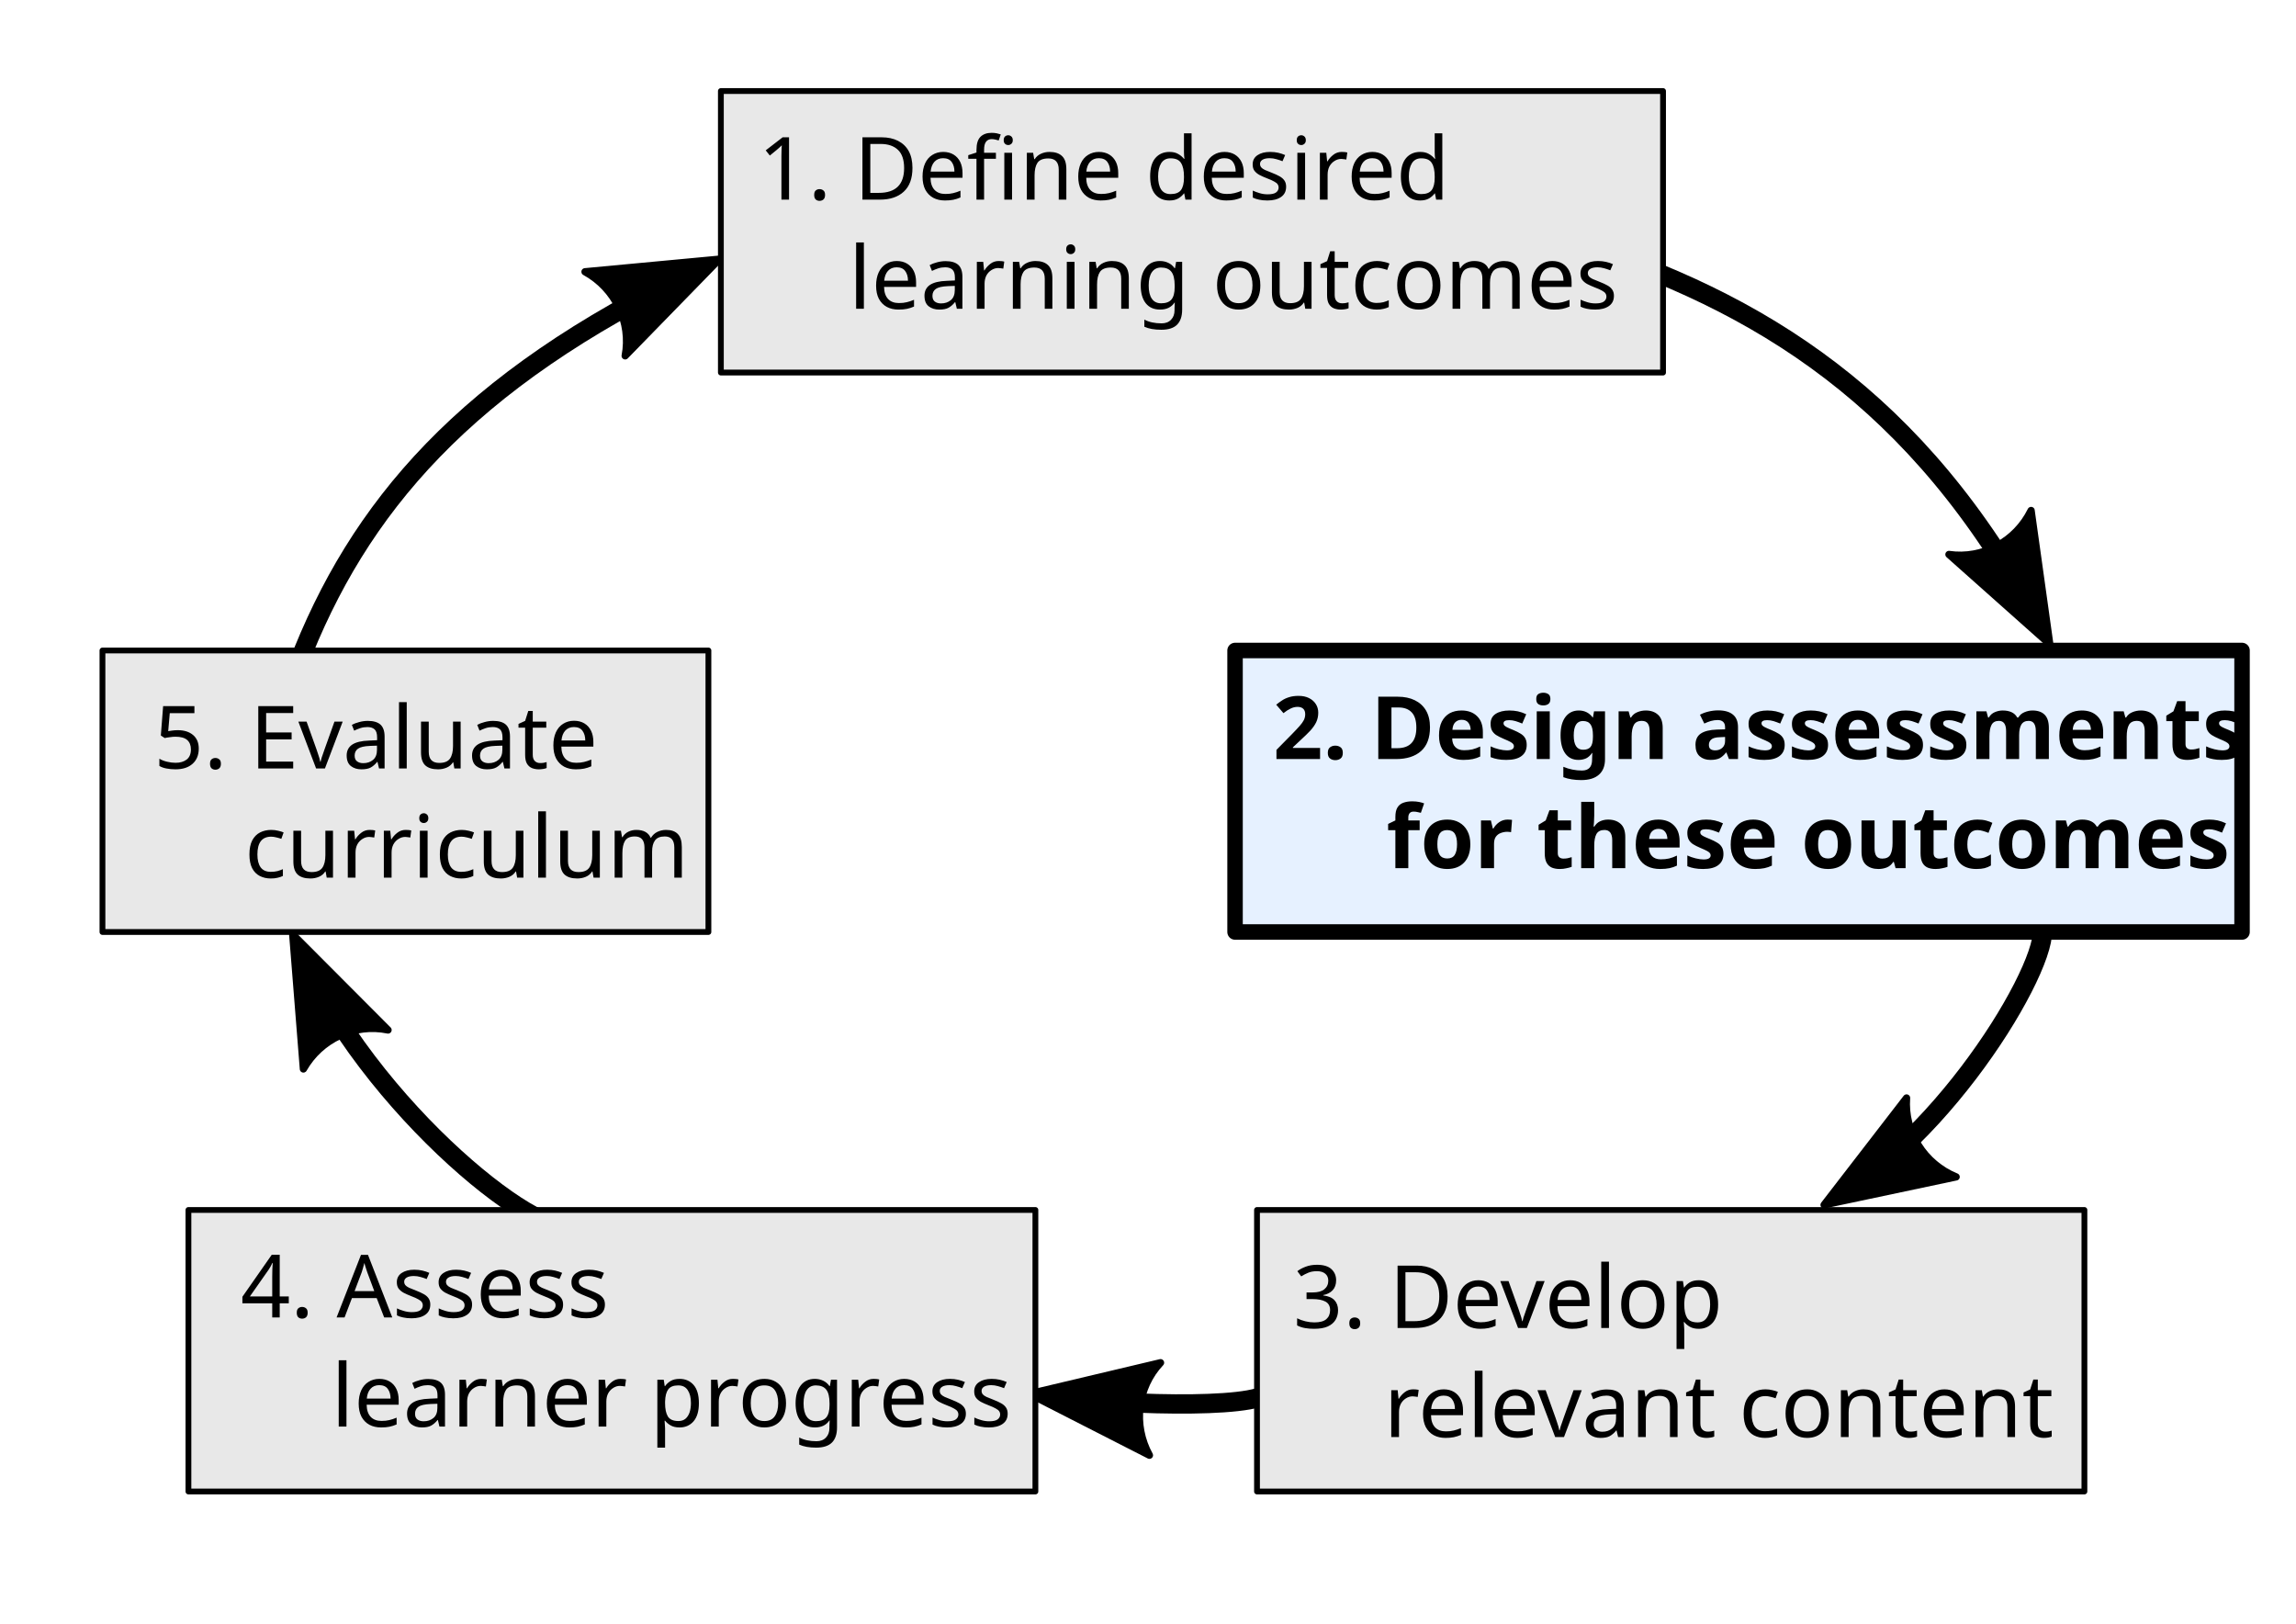
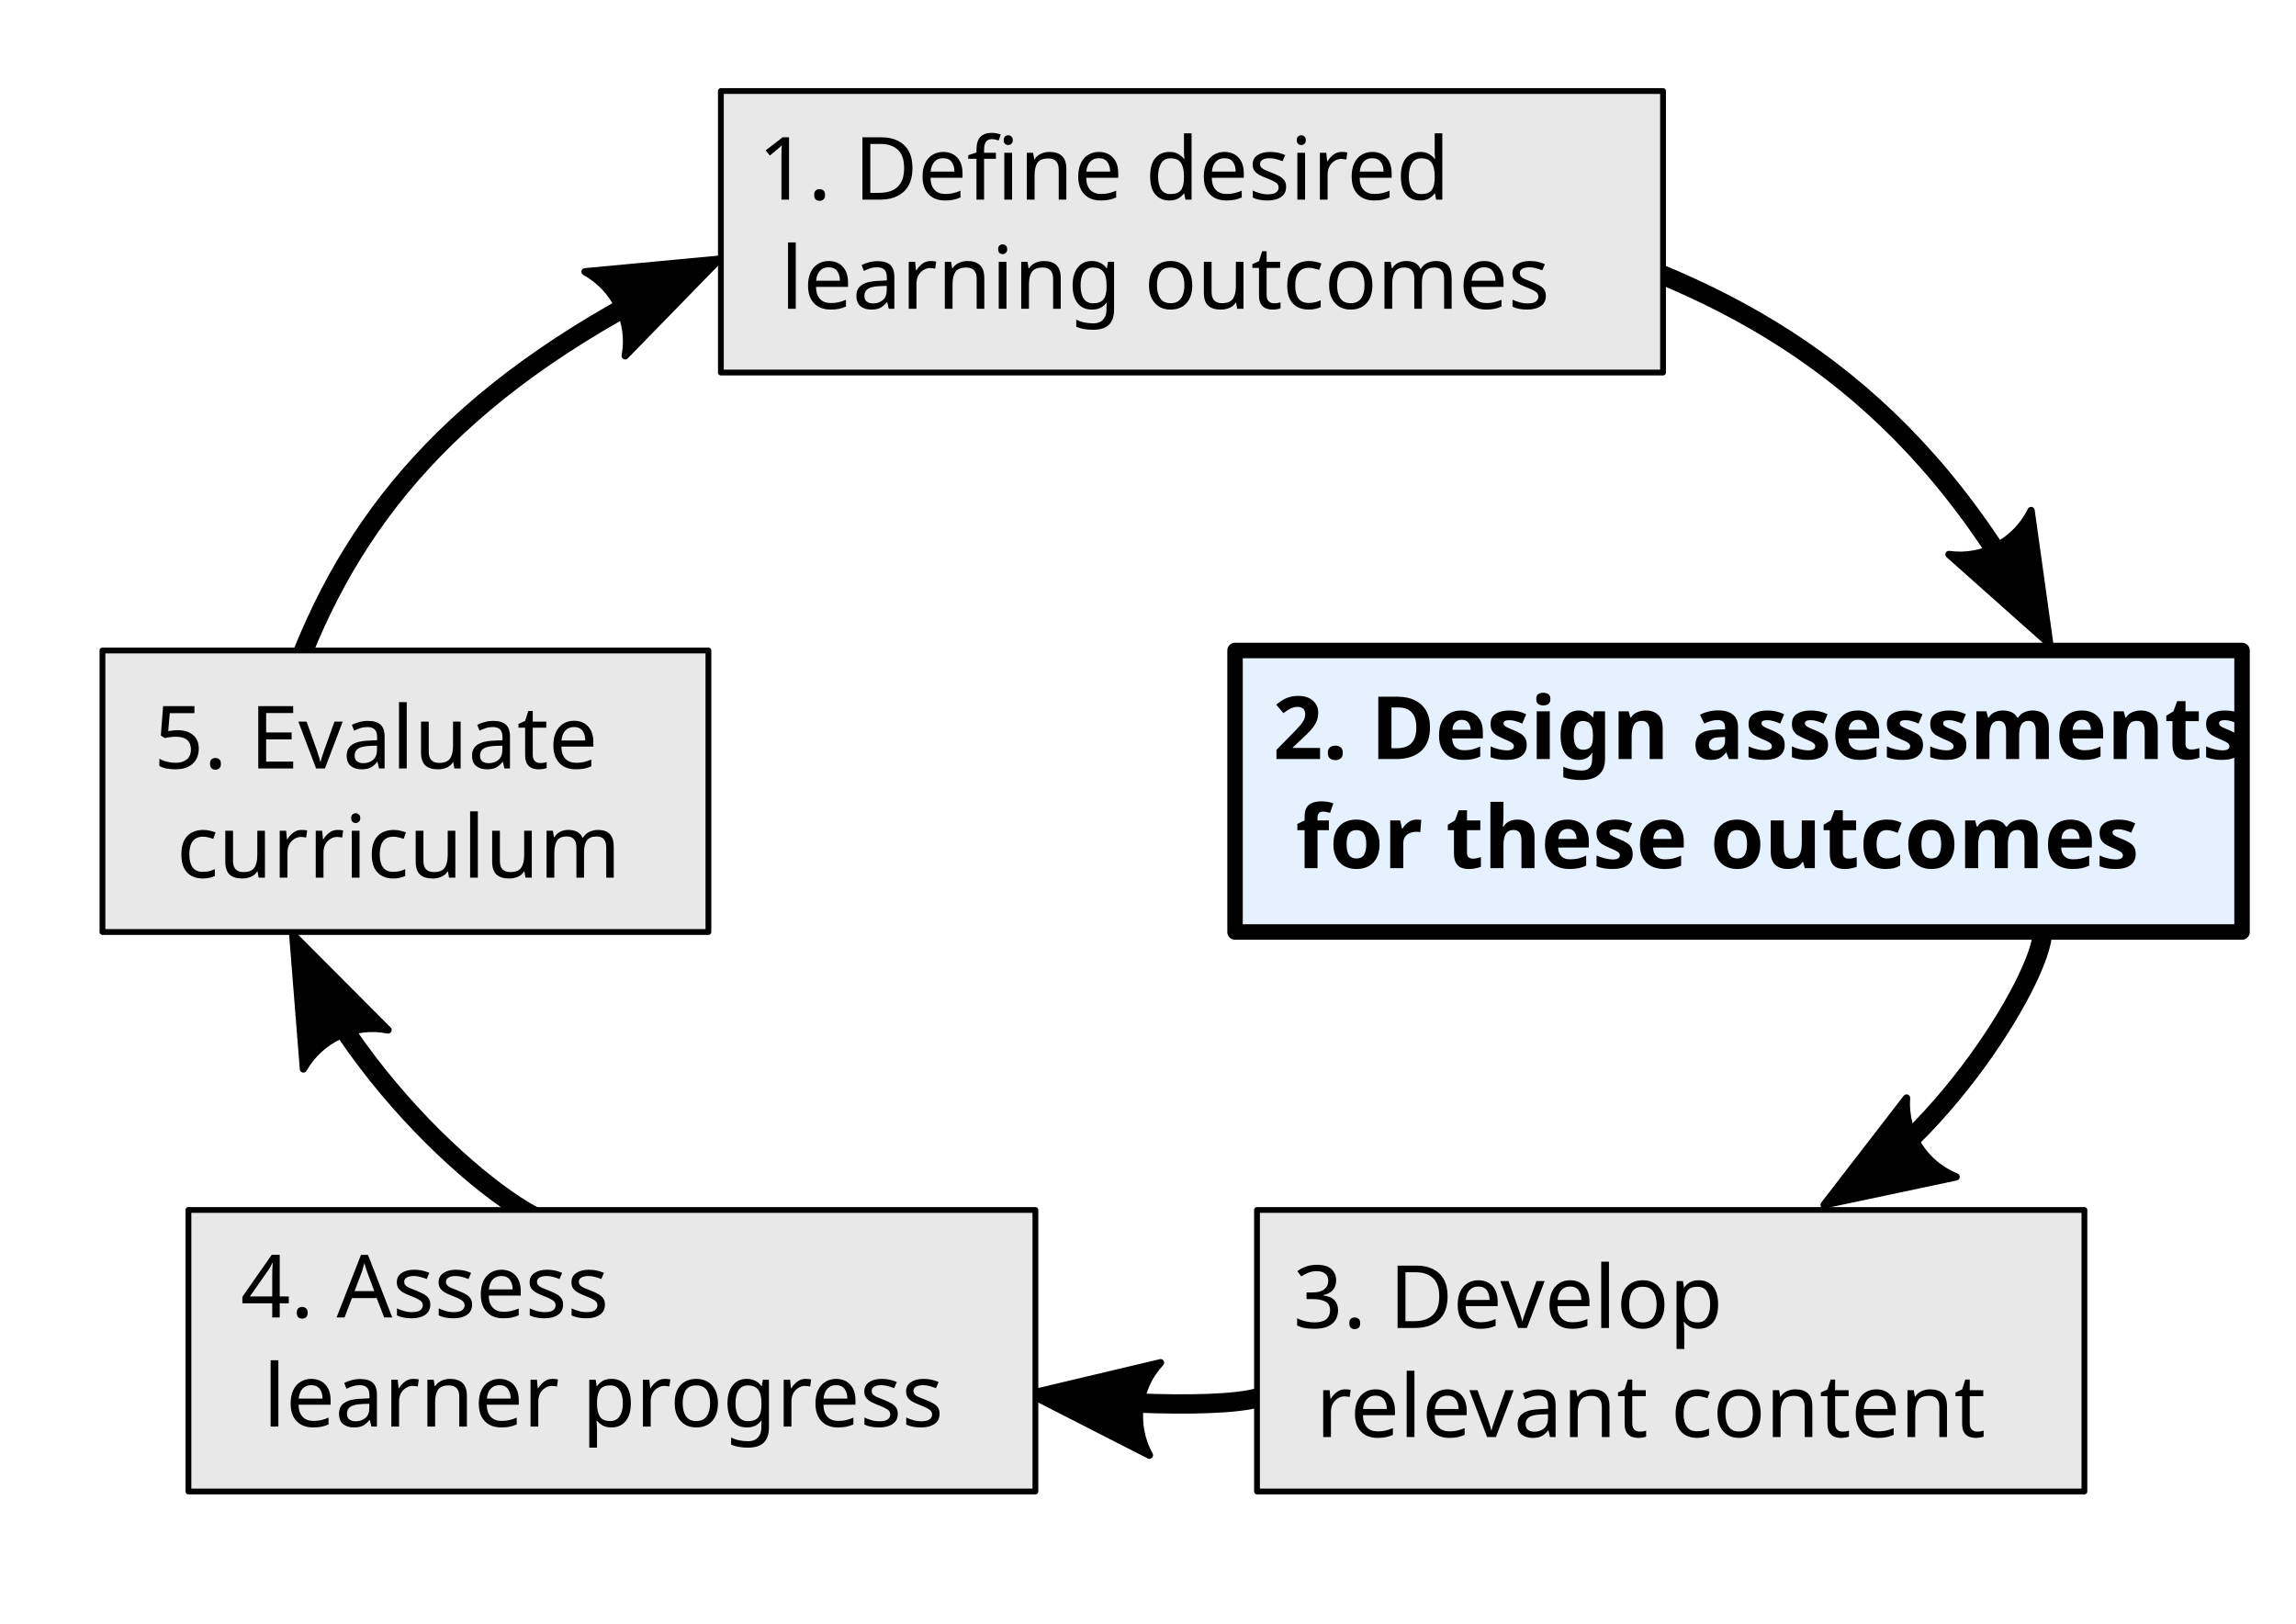
- <svg xmlns="http://www.w3.org/2000/svg" width="297mm" height="210mm" version="1.1" viewBox="0 0 297 210" id="svg1151">
+ <svg xmlns="http://www.w3.org/2000/svg" id="svg1151" width="297mm" height="210mm" version="1.1" viewBox="0 0 297 210">
  <defs id="defs1095">
-     <marker id="Arrow2Mend" overflow="visible" orient="auto">
-       <path transform="scale(.6) rotate(180) translate(0)" d="m8.719 4.034-10.926-4.018 10.926-4.018c-1.746 2.372-1.735 5.617-6e-7 8.035z" fill-rule="evenodd" stroke="#000" stroke-linejoin="round" stroke-width=".625" id="path1080" />
+     <marker id="Arrow2Mend" orient="auto" overflow="visible">
+       <path id="path1080" fill-rule="evenodd" stroke="#000" stroke-linejoin="round" stroke-width=".625" d="m8.719 4.034-10.926-4.018 10.926-4.018c-1.746 2.372-1.735 5.617-6e-7 8.035z" transform="scale(.6) rotate(180) translate(0)" />
    </marker>
-     <marker id="Arrow2Mend-8" overflow="visible" orient="auto">
-       <path transform="scale(-.6)" d="m8.719 4.034-10.926-4.018 10.926-4.018c-1.746 2.372-1.735 5.617-6e-7 8.035z" fill-rule="evenodd" stroke="#000" stroke-linejoin="round" stroke-width=".625" id="path1083" />
+     <marker id="Arrow2Mend-8" orient="auto" overflow="visible">
+       <path id="path1083" fill-rule="evenodd" stroke="#000" stroke-linejoin="round" stroke-width=".625" d="m8.719 4.034-10.926-4.018 10.926-4.018c-1.746 2.372-1.735 5.617-6e-7 8.035z" transform="scale(-.6)" />
    </marker>
-     <marker id="Arrow2Mend-8-9" overflow="visible" orient="auto">
-       <path transform="scale(-.6)" d="m8.719 4.034-10.926-4.018 10.926-4.018c-1.746 2.372-1.735 5.617-6e-7 8.035z" fill-rule="evenodd" stroke="#000" stroke-linejoin="round" stroke-width=".625" id="path1086" />
+     <marker id="Arrow2Mend-8-9" orient="auto" overflow="visible">
+       <path id="path1086" fill-rule="evenodd" stroke="#000" stroke-linejoin="round" stroke-width=".625" d="m8.719 4.034-10.926-4.018 10.926-4.018c-1.746 2.372-1.735 5.617-6e-7 8.035z" transform="scale(-.6)" />
    </marker>
-     <marker id="Arrow2Mend-8-7" overflow="visible" orient="auto">
-       <path transform="scale(-.6)" d="m8.719 4.034-10.926-4.018 10.926-4.018c-1.746 2.372-1.735 5.617-6e-7 8.035z" fill-rule="evenodd" stroke="#000" stroke-linejoin="round" stroke-width=".625" id="path1089" />
+     <marker id="Arrow2Mend-8-7" orient="auto" overflow="visible">
+       <path id="path1089" fill-rule="evenodd" stroke="#000" stroke-linejoin="round" stroke-width=".625" d="m8.719 4.034-10.926-4.018 10.926-4.018c-1.746 2.372-1.735 5.617-6e-7 8.035z" transform="scale(-.6)" />
    </marker>
-     <marker id="Arrow2Mend-6" overflow="visible" orient="auto">
-       <path transform="scale(-.6)" d="m8.719 4.034-10.926-4.018 10.926-4.018c-1.746 2.372-1.735 5.617-6e-7 8.035z" fill-rule="evenodd" stroke="#000" stroke-linejoin="round" stroke-width=".625" id="path1092" />
+     <marker id="Arrow2Mend-6" orient="auto" overflow="visible">
+       <path id="path1092" fill-rule="evenodd" stroke="#000" stroke-linejoin="round" stroke-width=".625" d="m8.719 4.034-10.926-4.018 10.926-4.018c-1.746 2.372-1.735 5.617-6e-7 8.035z" transform="scale(-.6)" />
    </marker>
  </defs>
-   <path d="M 38.506,86.081 C 46.335,65.667 60.176,49.257 90.082,34.969" marker-end="url(#Arrow2Mend-6)" id="path1099" style="fill:none;stroke:#000000;stroke-width:2.5" />
-   <path d="m 203.25,31.295 c 24.518,7.701 44.967,20.42 60.319,49.114" marker-end="url(#Arrow2Mend)" id="path1101" style="fill:none;stroke:#000000;stroke-width:2.5" />
-   <path d="M 74.21,157.45 C 73.65,163.373 49.226,145.459 39.272,123.845" marker-end="url(#Arrow2Mend-8-7)" id="path1103" style="fill:none;stroke:#000000;stroke-width:2.5" />
-   <path d="m 164.261,179.55 c 0.559,2.754 -18.036,2.273 -27.84,1.095" marker-end="url(#Arrow2Mend-8-9)" id="path1105" style="fill:none;stroke:#000000;stroke-width:2.5" />
-   <path d="m 263.37,119.11 c 4.34,0.56 -8.788,24.984 -24.626,34.938" marker-end="url(#Arrow2Mend-8)" id="path1107" style="fill:none;stroke:#000000;stroke-width:2.5" />
-   <rect x="93.249" y="11.774" width="121.875" height="36.409" fill="#ffd6d8" stroke="#000000" stroke-linejoin="round" stroke-width="1.058" id="rect1111" style="fill:#e8e8e8;fill-opacity:1;stroke-width:0.75;stroke-miterlimit:4;stroke-dasharray:none" />
-   <text x="98.049" y="25.819" font-family="Mulish" font-size="11.289px" font-weight="600" stroke-width="0.265" style="line-height:1.25;-inkscape-font-specification:Mulish;font-family:Mulish;font-weight:normal;font-style:normal;font-stretch:normal;font-variant:normal;" xml:space="preserve" id="text1117">
-     <tspan id="tspan1761" x="98.049" y="25.819" style="font-style:normal;font-variant:normal;font-weight:normal;font-stretch:normal;font-family:Mulish;-inkscape-font-specification:Mulish;">
-       <tspan x="98.049" y="25.819" id="tspan1113" style="font-style:normal;font-variant:normal;font-weight:normal;font-stretch:normal;font-family:Mulish;-inkscape-font-specification:Mulish;">1. Define desired</tspan>
+   <path id="path1099" marker-end="url(#Arrow2Mend-6)" d="M 38.506,86.081 C 46.335,65.667 60.176,49.257 90.082,34.969" style="fill:none;stroke:#000;stroke-width:2.5" />
+   <path id="path1101" marker-end="url(#Arrow2Mend)" d="m 203.25,31.295 c 24.518,7.701 44.967,20.42 60.319,49.114" style="fill:none;stroke:#000;stroke-width:2.5" />
+   <path id="path1103" marker-end="url(#Arrow2Mend-8-7)" d="M 74.21,157.45 C 73.65,163.373 49.226,145.459 39.272,123.845" style="fill:none;stroke:#000;stroke-width:2.5" />
+   <path id="path1105" marker-end="url(#Arrow2Mend-8-9)" d="m 164.261,179.55 c 0.559,2.754 -18.036,2.273 -27.84,1.095" style="fill:none;stroke:#000;stroke-width:2.5" />
+   <path id="path1107" marker-end="url(#Arrow2Mend-8)" d="m 263.37,119.11 c 4.34,0.56 -8.788,24.984 -24.626,34.938" style="fill:none;stroke:#000;stroke-width:2.5" />
+   <rect id="rect1111" width="121.875" height="36.409" x="93.249" y="11.774" fill="#ffd6d8" stroke="#000" stroke-linejoin="round" stroke-width="1.058" style="fill:#e8e8e8;fill-opacity:1;stroke-width:.75;stroke-miterlimit:4;stroke-dasharray:none" />
+   <text id="text1117" x="98.049" y="25.819" stroke-width=".265" font-family="Mulish" font-size="11.289" font-weight="600" style="line-height:1.25;-inkscape-font-specification:Mulish;font-family:Mulish;font-weight:400;font-style:normal;font-stretch:normal;font-variant:normal" xml:space="preserve">
+     <tspan id="tspan1761" x="98.049" y="25.819" style="font-style:normal;font-variant:normal;font-weight:400;font-stretch:normal;font-family:Mulish;-inkscape-font-specification:Mulish">
+       <tspan id="tspan1113" x="98.049" y="25.819" style="font-style:normal;font-variant:normal;font-weight:400;font-stretch:normal;font-family:Mulish;-inkscape-font-specification:Mulish">1. Define desired</tspan>
    </tspan>
-     <tspan id="tspan1763" x="98.049" y="39.93" style="font-style:normal;font-variant:normal;font-weight:normal;font-stretch:normal;font-family:Mulish;-inkscape-font-specification:Mulish;">    learning outcomes</tspan>
+     <tspan id="tspan1763" x="98.049" y="39.93" style="font-style:normal;font-variant:normal;font-weight:400;font-stretch:normal;font-family:Mulish;-inkscape-font-specification:Mulish"> learning outcomes</tspan>
  </text>
-   <rect x="159.76" y="84.13" width="130.26" height="36.409" fill="#ffd6d8" stroke="#000" stroke-linejoin="round" stroke-width="1.058" id="rect1119" style="fill:#e6f1ff;fill-opacity:1;stroke-width:2;stroke-miterlimit:4;stroke-dasharray:none" />
-   <text x="164.665" y="98.174" font-family="Mulish" font-size="11.289px" font-weight="600" stroke-width="0.265" style="line-height:1.25" xml:space="preserve" id="text1125">
-     <tspan id="tspan1766" x="164.665" y="98.174" style="font-style:normal;font-variant:normal;font-weight:bold;font-stretch:normal;font-family:Mulish;-inkscape-font-specification:'Mulish Bold'">
-       <tspan x="164.665" y="98.174" id="tspan1121" style="font-style:normal;font-variant:normal;font-weight:bold;font-stretch:normal;font-family:Mulish;-inkscape-font-specification:'Mulish Bold'">2. Design assessments</tspan>
+   <rect id="rect1119" width="130.26" height="36.409" x="159.76" y="84.13" fill="#ffd6d8" stroke="#000" stroke-linejoin="round" stroke-width="1.058" style="fill:#e6f1ff;fill-opacity:1;stroke-width:2;stroke-miterlimit:4;stroke-dasharray:none" />
+   <text id="text1125" x="164.665" y="98.174" stroke-width=".265" font-family="Mulish" font-size="11.289" font-weight="600" style="line-height:1.25" xml:space="preserve">
+     <tspan id="tspan1766" x="164.665" y="98.174" style="font-style:normal;font-variant:normal;font-weight:700;font-stretch:normal;font-family:Mulish;-inkscape-font-specification:'Mulish Bold'">
+       <tspan id="tspan1121" x="164.665" y="98.174" style="font-style:normal;font-variant:normal;font-weight:700;font-stretch:normal;font-family:Mulish;-inkscape-font-specification:'Mulish Bold'">2. Design assessments</tspan>
    </tspan>
-     <tspan id="tspan1768" x="164.665" y="112.285" style="font-style:normal;font-variant:normal;font-weight:bold;font-stretch:normal;font-family:Mulish;-inkscape-font-specification:'Mulish Bold'">     for these outcomes</tspan>
+     <tspan id="tspan1768" x="164.665" y="112.285" style="font-style:normal;font-variant:normal;font-weight:700;font-stretch:normal;font-family:Mulish;-inkscape-font-specification:'Mulish Bold'"> for these outcomes</tspan>
  </text>
-   <rect x="162.6" y="156.49" width="107.03" height="36.409" fill="#ffd6d8" stroke="#000" stroke-linejoin="round" stroke-width="1.058" id="rect1127" style="fill:#e8e8e8;fill-opacity:1;stroke-width:0.75;stroke-miterlimit:4;stroke-dasharray:none" />
-   <text x="167.274" y="171.749" font-family="Mulish" font-size="11.289px" font-weight="600" stroke-width=".265" style="line-height:1.25;-inkscape-font-specification:Mulish;font-family:Mulish;font-weight:normal;font-style:normal;font-stretch:normal;font-variant:normal;" xml:space="preserve" id="text1133">
-     <tspan x="167.274" y="171.749" id="tspan1129" style="-inkscape-font-specification:Mulish;font-family:Mulish;font-weight:normal;font-style:normal;font-stretch:normal;font-variant:normal;">3. Develop</tspan>
-     <tspan x="167.274" y="185.86" id="tspan1131" style="-inkscape-font-specification:Mulish;font-family:Mulish;font-weight:normal;font-style:normal;font-stretch:normal;font-variant:normal;">    relevant content</tspan>
+   <rect id="rect1127" width="107.03" height="36.409" x="162.6" y="156.49" fill="#ffd6d8" stroke="#000" stroke-linejoin="round" stroke-width="1.058" style="fill:#e8e8e8;fill-opacity:1;stroke-width:.75;stroke-miterlimit:4;stroke-dasharray:none" />
+   <text id="text1133" x="167.274" y="171.749" stroke-width=".265" font-family="Mulish" font-size="11.289" font-weight="600" style="line-height:1.25;-inkscape-font-specification:Mulish;font-family:Mulish;font-weight:400;font-style:normal;font-stretch:normal;font-variant:normal" xml:space="preserve">
+     <tspan id="tspan1129" x="167.274" y="171.749" style="-inkscape-font-specification:Mulish;font-family:Mulish;font-weight:400;font-style:normal;font-stretch:normal;font-variant:normal">3. Develop</tspan>
+     <tspan id="tspan1131" x="167.274" y="185.86" style="-inkscape-font-specification:Mulish;font-family:Mulish;font-weight:400;font-style:normal;font-stretch:normal;font-variant:normal"> relevant content</tspan>
  </text>
-   <rect x="24.375" y="156.49" width="109.559" height="36.409" fill="#ffd6d8" stroke="#000000" stroke-linejoin="round" stroke-width="1.058" id="rect1135" style="fill:#e8e8e8;fill-opacity:1;stroke-width:0.75;stroke-miterlimit:4;stroke-dasharray:none" />
-   <text x="31.123" y="170.394" font-family="Mulish" font-size="11.289px" font-weight="600" stroke-width="0.265" style="font-style:normal;font-variant:normal;font-weight:normal;font-stretch:normal;line-height:1.25;font-family:Mulish;-inkscape-font-specification:Mulish" xml:space="preserve" id="text1141">
-     <tspan x="31.123" y="170.394" id="tspan1137" style="font-style:normal;font-variant:normal;font-weight:normal;font-stretch:normal;font-family:Mulish;-inkscape-font-specification:Mulish">4. Assess</tspan>
-     <tspan x="31.123" y="184.505" id="tspan1139" style="font-style:normal;font-variant:normal;font-weight:normal;font-stretch:normal;font-family:Mulish;-inkscape-font-specification:Mulish">    learner progress</tspan>
+   <rect id="rect1135" width="109.559" height="36.409" x="24.375" y="156.49" fill="#ffd6d8" stroke="#000" stroke-linejoin="round" stroke-width="1.058" style="fill:#e8e8e8;fill-opacity:1;stroke-width:.75;stroke-miterlimit:4;stroke-dasharray:none" />
+   <text id="text1141" x="31.123" y="170.394" stroke-width=".265" font-family="Mulish" font-size="11.289" font-weight="600" style="font-style:normal;font-variant:normal;font-weight:400;font-stretch:normal;line-height:1.25;font-family:Mulish;-inkscape-font-specification:Mulish" xml:space="preserve">
+     <tspan id="tspan1137" x="31.123" y="170.394" style="font-style:normal;font-variant:normal;font-weight:400;font-stretch:normal;font-family:Mulish;-inkscape-font-specification:Mulish">4. Assess</tspan>
+     <tspan id="tspan1139" x="31.123" y="184.505" style="font-style:normal;font-variant:normal;font-weight:400;font-stretch:normal;font-family:Mulish;-inkscape-font-specification:Mulish"> learner progress</tspan>
  </text>
-   <rect x="13.254" y="84.13" width="78.383" height="36.409" fill="#ffd6d8" stroke="#000000" stroke-linejoin="round" stroke-width="1.058" id="rect1143" style="fill:#e8e8e8;fill-opacity:1;stroke-width:0.75;stroke-miterlimit:4;stroke-dasharray:none" />
-   <text x="19.9" y="99.393" font-family="Mulish" font-size="11.289px" font-weight="600" stroke-width="0.265" style="font-style:normal;font-variant:normal;font-weight:normal;font-stretch:normal;line-height:1.25;font-family:Mulish;-inkscape-font-specification:Mulish" xml:space="preserve" id="text1149">
-     <tspan x="19.9" y="99.393" id="tspan1145" style="font-style:normal;font-variant:normal;font-weight:normal;font-stretch:normal;font-family:Mulish;-inkscape-font-specification:Mulish">5. Evaluate</tspan>
-     <tspan x="19.9" y="113.505" id="tspan1147" style="font-style:normal;font-variant:normal;font-weight:normal;font-stretch:normal;font-family:Mulish;-inkscape-font-specification:Mulish">    curriculum</tspan>
+   <rect id="rect1143" width="78.383" height="36.409" x="13.254" y="84.13" fill="#ffd6d8" stroke="#000" stroke-linejoin="round" stroke-width="1.058" style="fill:#e8e8e8;fill-opacity:1;stroke-width:.75;stroke-miterlimit:4;stroke-dasharray:none" />
+   <text id="text1149" x="19.9" y="99.393" stroke-width=".265" font-family="Mulish" font-size="11.289" font-weight="600" style="font-style:normal;font-variant:normal;font-weight:400;font-stretch:normal;line-height:1.25;font-family:Mulish;-inkscape-font-specification:Mulish" xml:space="preserve">
+     <tspan id="tspan1145" x="19.9" y="99.393" style="font-style:normal;font-variant:normal;font-weight:400;font-stretch:normal;font-family:Mulish;-inkscape-font-specification:Mulish">5. Evaluate</tspan>
+     <tspan id="tspan1147" x="19.9" y="113.505" style="font-style:normal;font-variant:normal;font-weight:400;font-stretch:normal;font-family:Mulish;-inkscape-font-specification:Mulish"> curriculum</tspan>
  </text>
</svg>
